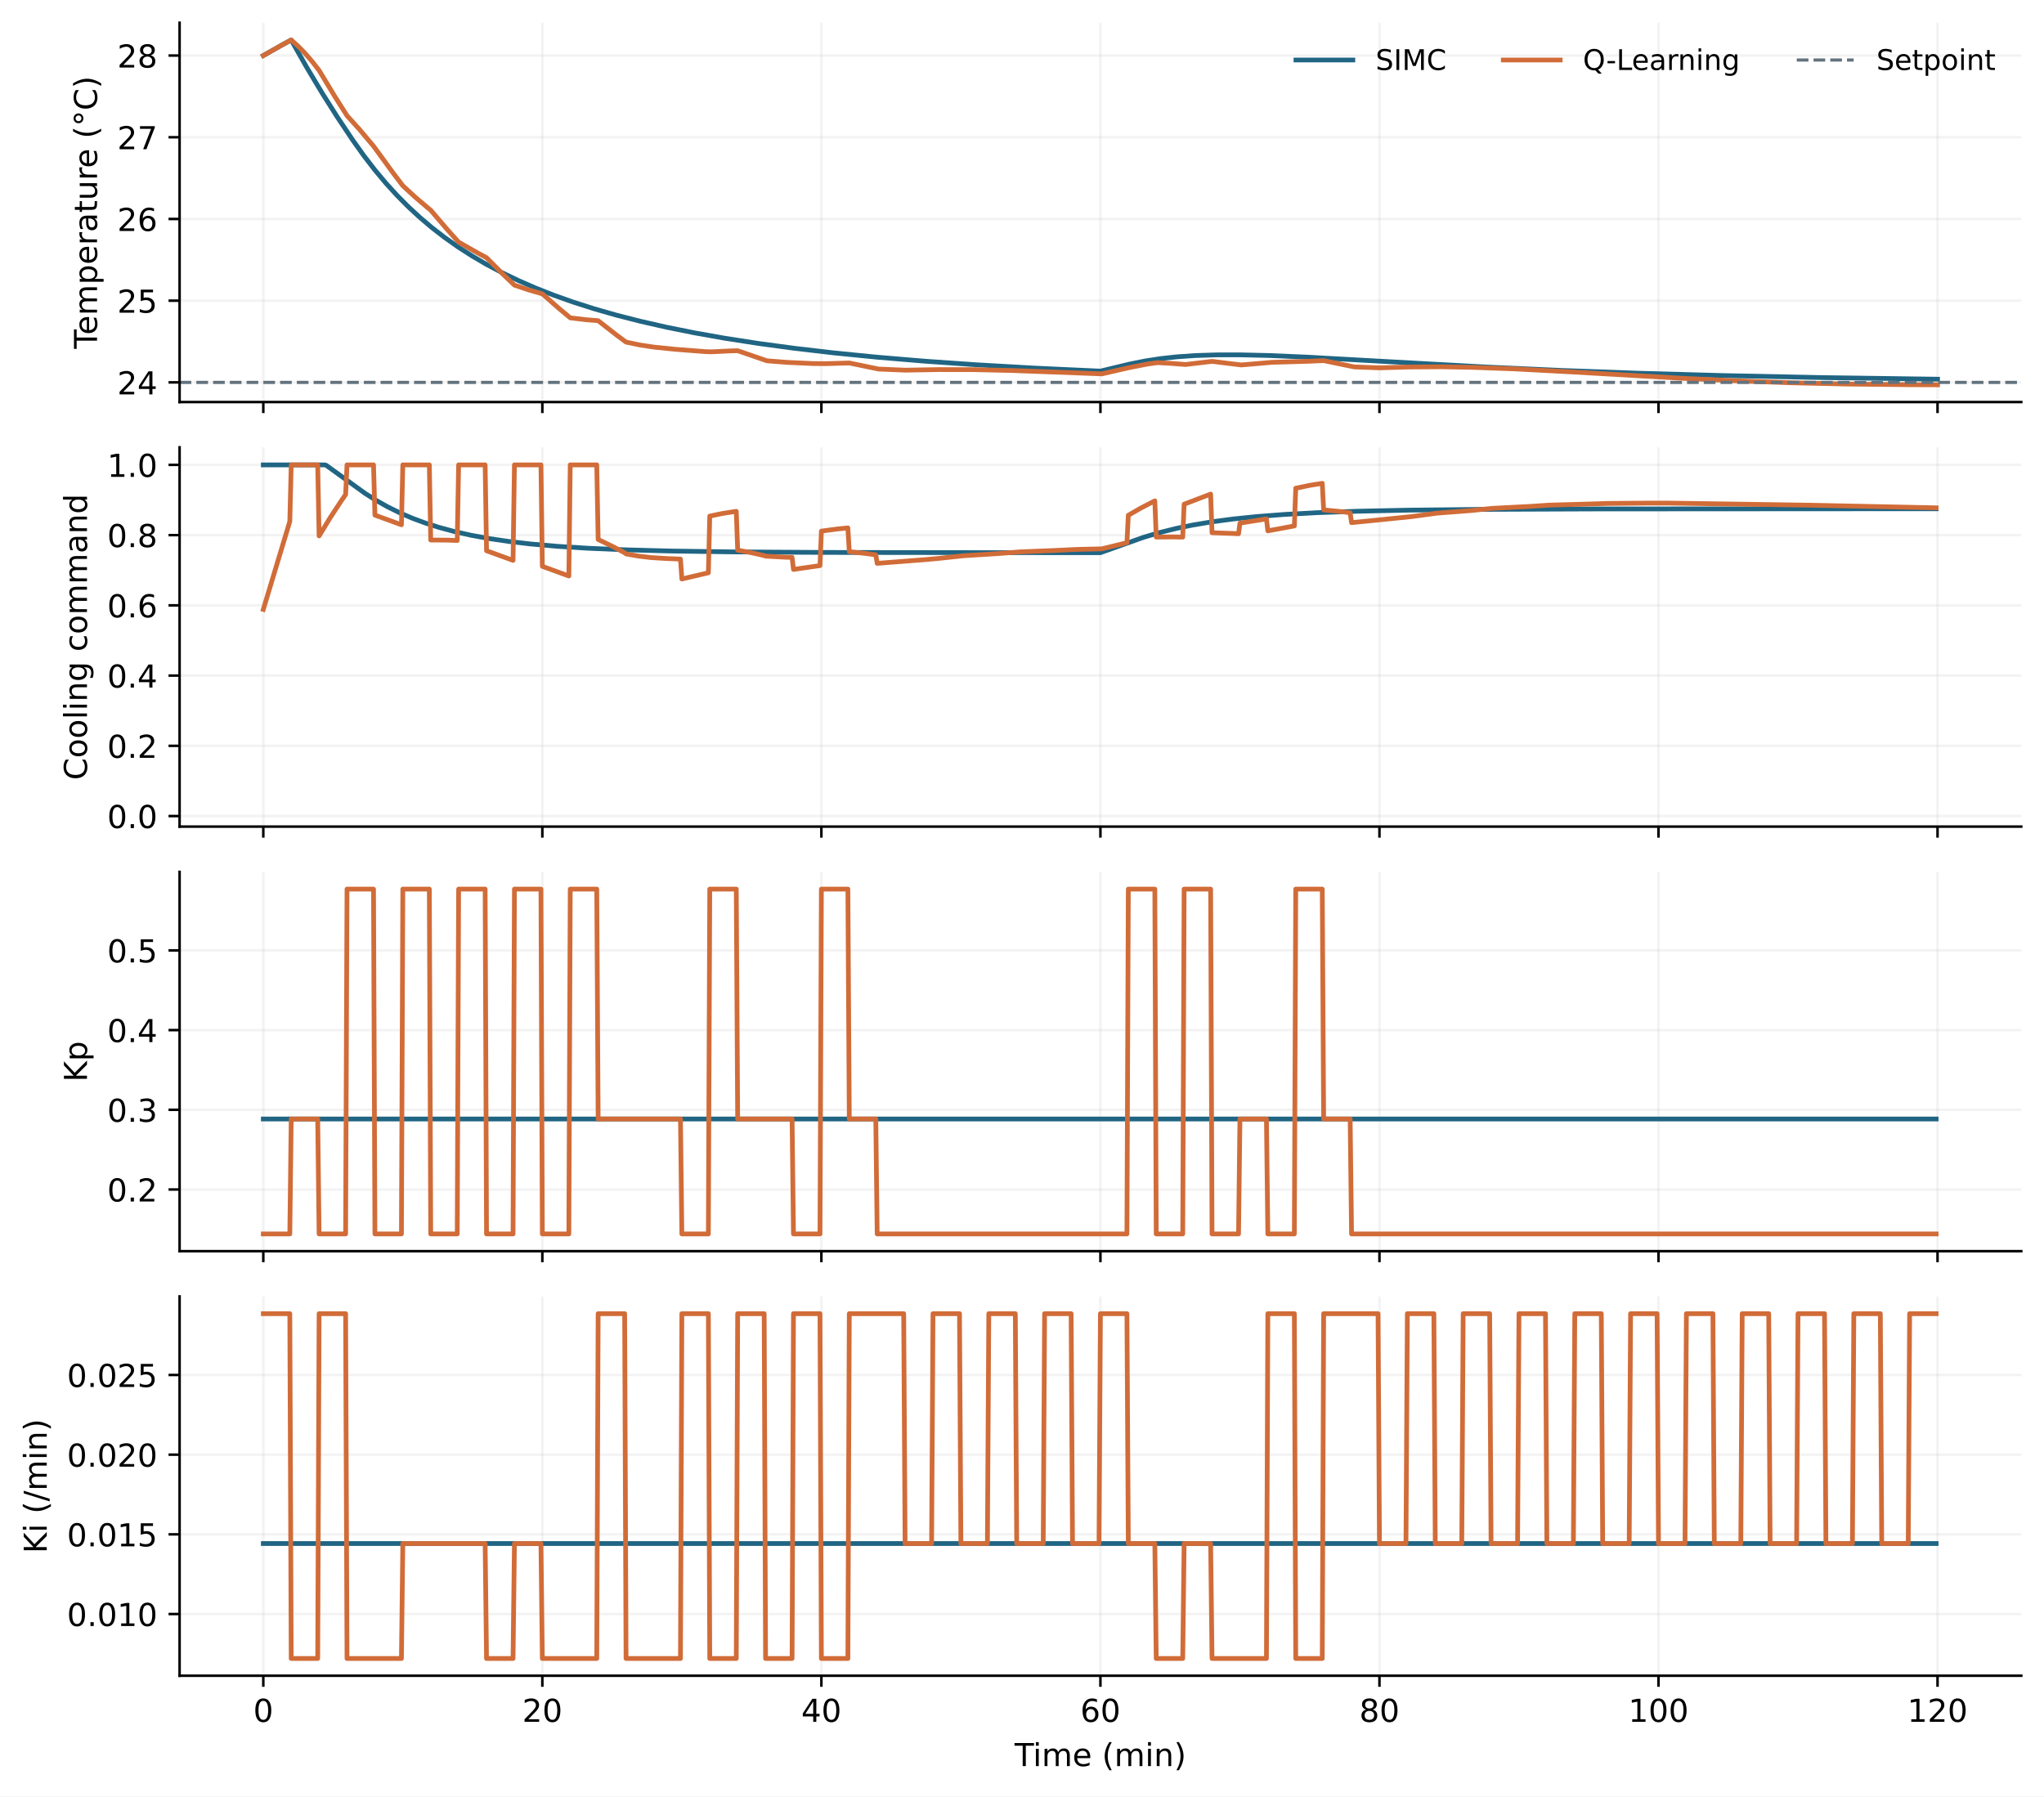
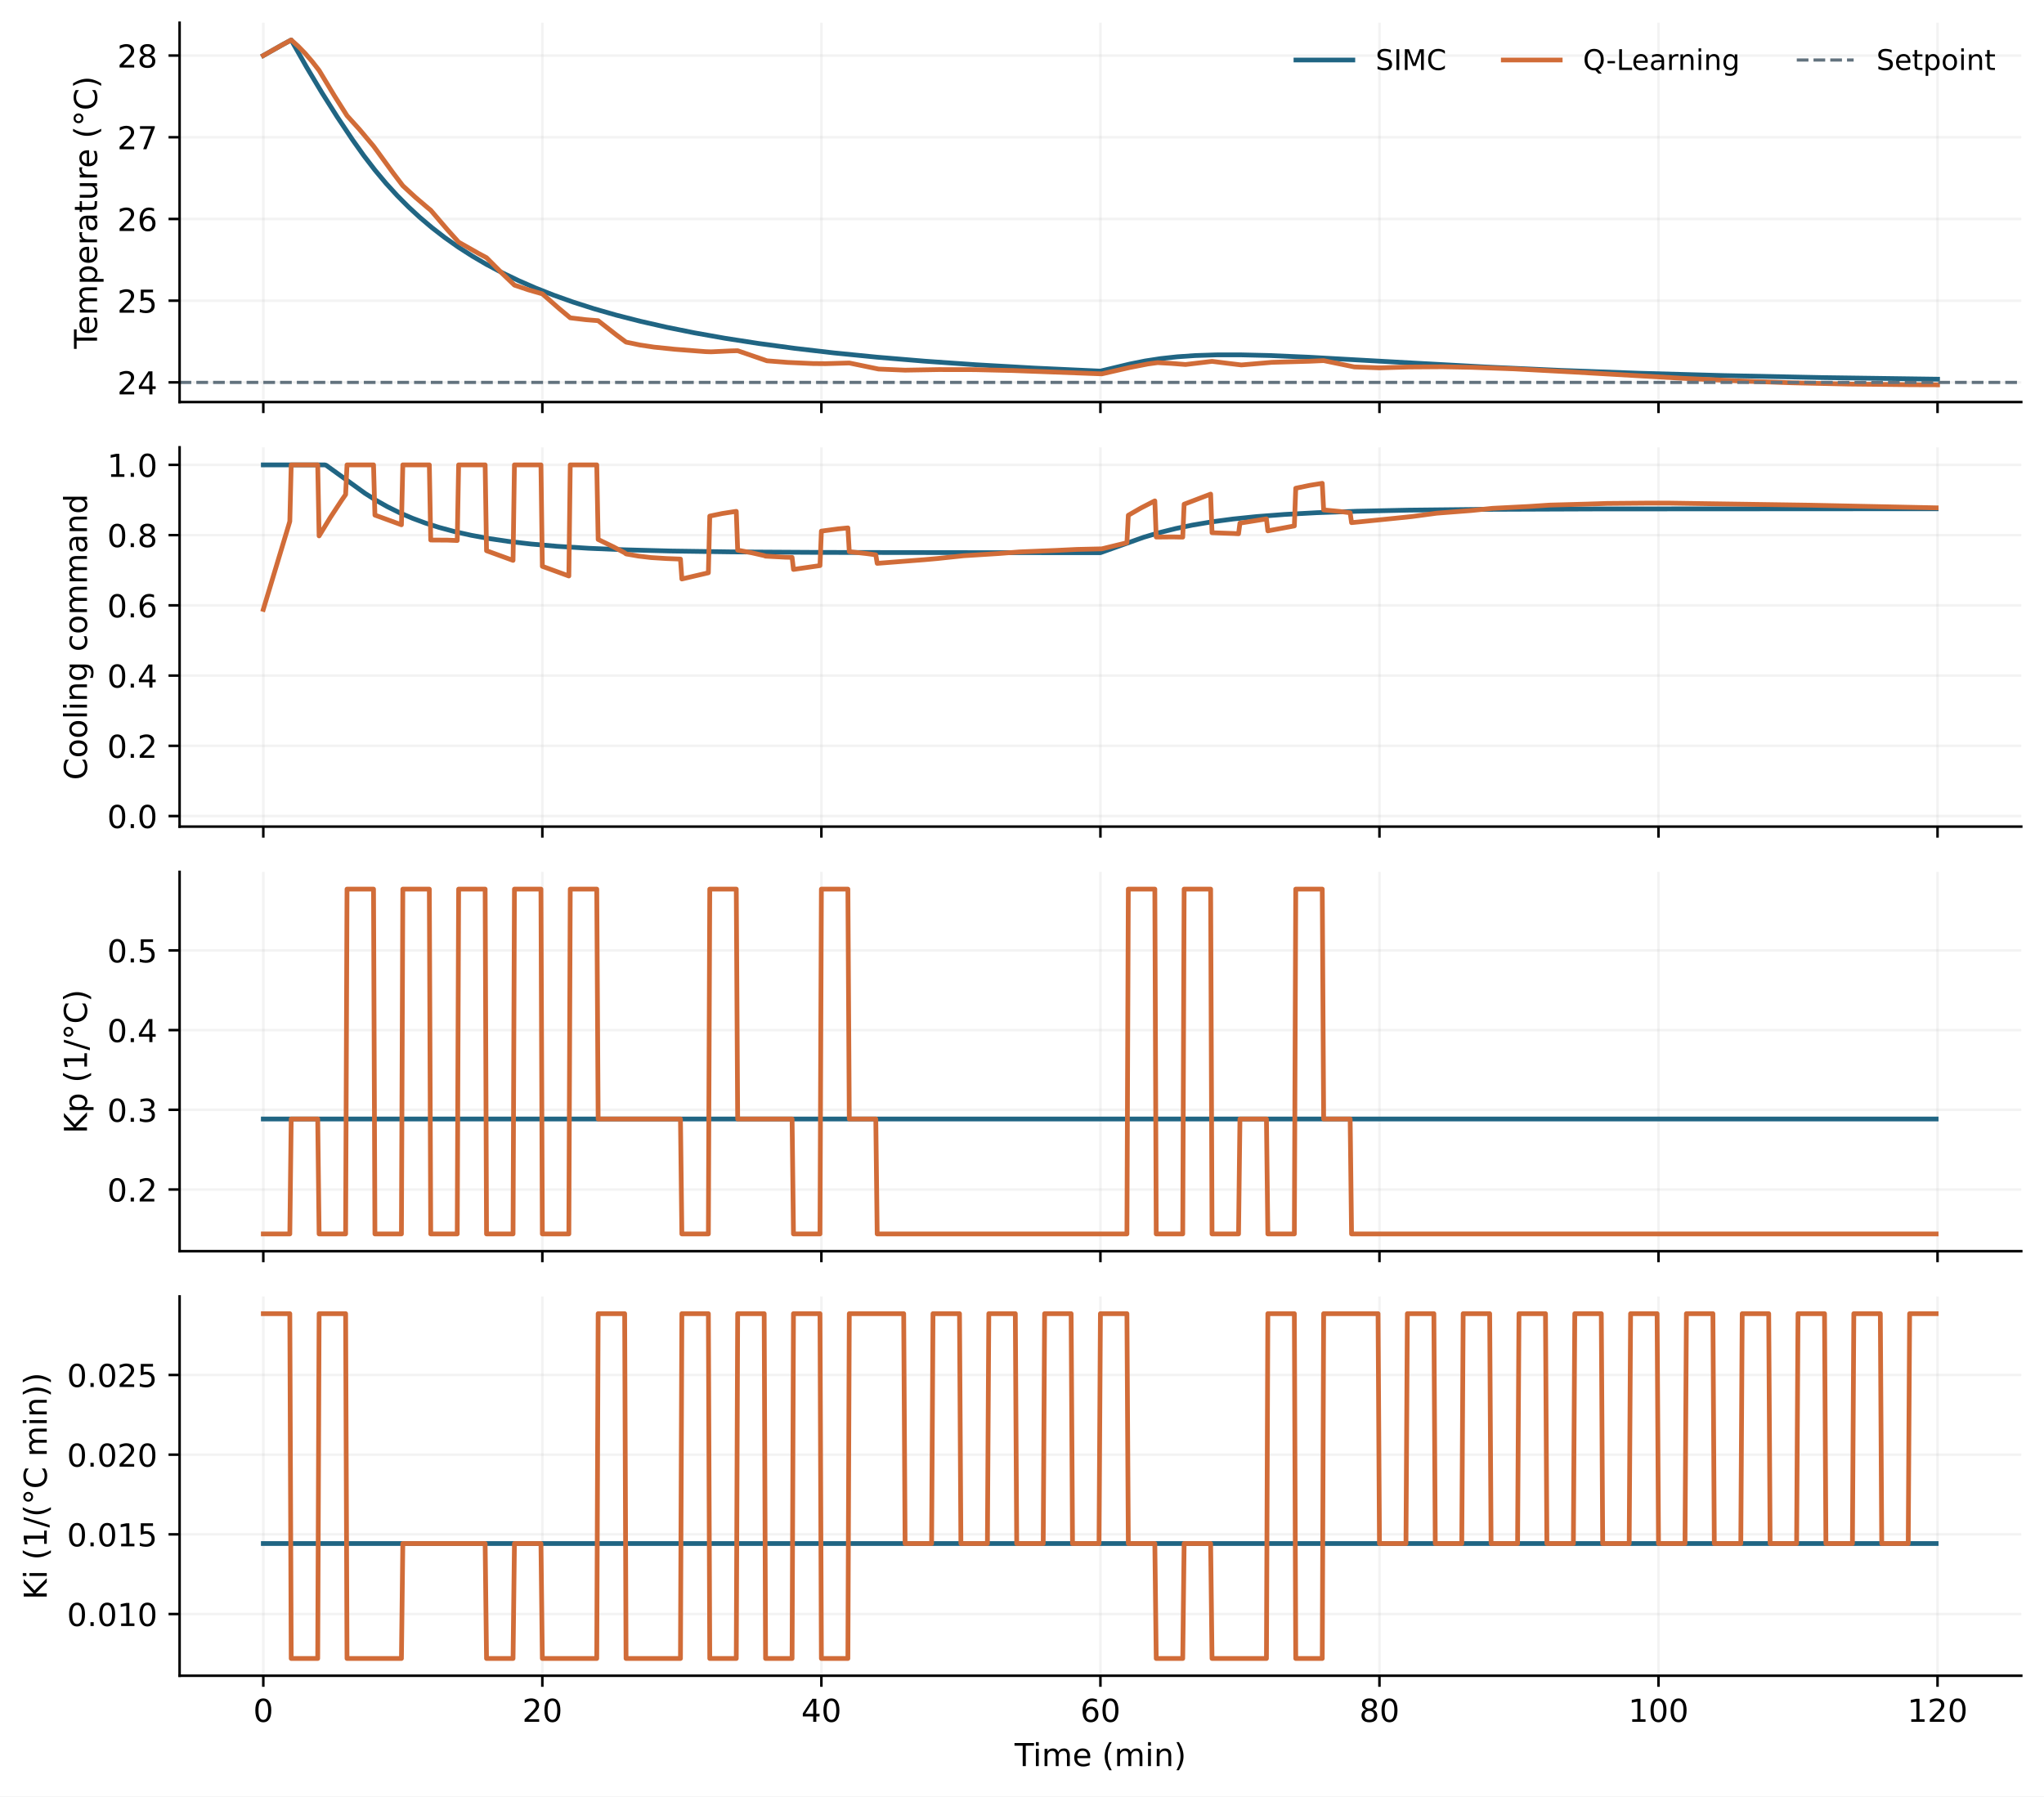
<svg xmlns="http://www.w3.org/2000/svg" xmlns:xlink="http://www.w3.org/1999/xlink" width="646.787pt" height="568.478pt" viewBox="0 0 646.787 568.478" version="1.1">
  <defs>
    <style type="text/css">*{stroke-linejoin: round; stroke-linecap: butt}</style>
  </defs>
  <g id="figure_1">
    <g id="patch_1">
      <path d="M 0 568.478  L 646.787 568.478  L 646.787 0  L 0 0  z " style="fill: #ffffff" />
    </g>
    <g id="axes_1">
      <g id="patch_2">
        <path d="M 56.829 127.227  L 639.587 127.227  L 639.587 7.2  L 56.829 7.2  z " style="fill: #ffffff" />
      </g>
      <g id="matplotlib.axis_1">
        <g id="xtick_1">
          <g id="line2d_1">
            <path d="M 83.318 127.227  L 83.318 7.2  " clip-path="url(#pbd0a4f02c6)" style="fill: none; stroke: #b0b0b0; stroke-opacity: 0.15; stroke-width: 0.8; stroke-linecap: square" />
          </g>
          <g id="line2d_2">
            <defs>
              <path id="m66b865cbd8" d="M 0 0  L 0 3.5  " style="stroke: #000000; stroke-width: 0.8" />
            </defs>
            <g>
              <use xlink:href="#m66b865cbd8" x="83.318" y="127.227" style="stroke: #000000; stroke-width: 0.8" />
            </g>
          </g>
        </g>
        <g id="xtick_2">
          <g id="line2d_3">
            <path d="M 171.615 127.227  L 171.615 7.2  " clip-path="url(#pbd0a4f02c6)" style="fill: none; stroke: #b0b0b0; stroke-opacity: 0.15; stroke-width: 0.8; stroke-linecap: square" />
          </g>
          <g id="line2d_4">
            <g>
              <use xlink:href="#m66b865cbd8" x="171.615" y="127.227" style="stroke: #000000; stroke-width: 0.8" />
            </g>
          </g>
        </g>
        <g id="xtick_3">
          <g id="line2d_5">
            <path d="M 259.911 127.227  L 259.911 7.2  " clip-path="url(#pbd0a4f02c6)" style="fill: none; stroke: #b0b0b0; stroke-opacity: 0.15; stroke-width: 0.8; stroke-linecap: square" />
          </g>
          <g id="line2d_6">
            <g>
              <use xlink:href="#m66b865cbd8" x="259.911" y="127.227" style="stroke: #000000; stroke-width: 0.8" />
            </g>
          </g>
        </g>
        <g id="xtick_4">
          <g id="line2d_7">
            <path d="M 348.208 127.227  L 348.208 7.2  " clip-path="url(#pbd0a4f02c6)" style="fill: none; stroke: #b0b0b0; stroke-opacity: 0.15; stroke-width: 0.8; stroke-linecap: square" />
          </g>
          <g id="line2d_8">
            <g>
              <use xlink:href="#m66b865cbd8" x="348.208" y="127.227" style="stroke: #000000; stroke-width: 0.8" />
            </g>
          </g>
        </g>
        <g id="xtick_5">
          <g id="line2d_9">
            <path d="M 436.504 127.227  L 436.504 7.2  " clip-path="url(#pbd0a4f02c6)" style="fill: none; stroke: #b0b0b0; stroke-opacity: 0.15; stroke-width: 0.8; stroke-linecap: square" />
          </g>
          <g id="line2d_10">
            <g>
              <use xlink:href="#m66b865cbd8" x="436.504" y="127.227" style="stroke: #000000; stroke-width: 0.8" />
            </g>
          </g>
        </g>
        <g id="xtick_6">
          <g id="line2d_11">
            <path d="M 524.801 127.227  L 524.801 7.2  " clip-path="url(#pbd0a4f02c6)" style="fill: none; stroke: #b0b0b0; stroke-opacity: 0.15; stroke-width: 0.8; stroke-linecap: square" />
          </g>
          <g id="line2d_12">
            <g>
              <use xlink:href="#m66b865cbd8" x="524.801" y="127.227" style="stroke: #000000; stroke-width: 0.8" />
            </g>
          </g>
        </g>
        <g id="xtick_7">
          <g id="line2d_13">
            <path d="M 613.098 127.227  L 613.098 7.2  " clip-path="url(#pbd0a4f02c6)" style="fill: none; stroke: #b0b0b0; stroke-opacity: 0.15; stroke-width: 0.8; stroke-linecap: square" />
          </g>
          <g id="line2d_14">
            <g>
              <use xlink:href="#m66b865cbd8" x="613.098" y="127.227" style="stroke: #000000; stroke-width: 0.8" />
            </g>
          </g>
        </g>
      </g>
      <g id="matplotlib.axis_2">
        <g id="ytick_1">
          <g id="line2d_15">
            <path d="M 56.829 121.004  L 639.587 121.004  " clip-path="url(#pbd0a4f02c6)" style="fill: none; stroke: #b0b0b0; stroke-opacity: 0.15; stroke-width: 0.8; stroke-linecap: square" />
          </g>
          <g id="line2d_16">
            <defs>
              <path id="m9f419aeb48" d="M 0 0  L -3.5 0  " style="stroke: #000000; stroke-width: 0.8" />
            </defs>
            <g>
              <use xlink:href="#m9f419aeb48" x="56.829" y="121.004" style="stroke: #000000; stroke-width: 0.8" />
            </g>
          </g>
          <g id="text_1">
            <text style="font-size: 10px; font-family: 'DejaVu Sans'; text-anchor: end" x="49.829" y="124.802" transform="rotate(-0 49.82891 124.8024)">24</text>
          </g>
        </g>
        <g id="ytick_2">
          <g id="line2d_17">
            <path d="M 56.829 95.147  L 639.587 95.147  " clip-path="url(#pbd0a4f02c6)" style="fill: none; stroke: #b0b0b0; stroke-opacity: 0.15; stroke-width: 0.8; stroke-linecap: square" />
          </g>
          <g id="line2d_18">
            <g>
              <use xlink:href="#m9f419aeb48" x="56.829" y="95.147" style="stroke: #000000; stroke-width: 0.8" />
            </g>
          </g>
          <g id="text_2">
            <text style="font-size: 10px; font-family: 'DejaVu Sans'; text-anchor: end" x="49.829" y="98.946" transform="rotate(-0 49.82891 98.94577)">25</text>
          </g>
        </g>
        <g id="ytick_3">
          <g id="line2d_19">
            <path d="M 56.829 69.29  L 639.587 69.29  " clip-path="url(#pbd0a4f02c6)" style="fill: none; stroke: #b0b0b0; stroke-opacity: 0.15; stroke-width: 0.8; stroke-linecap: square" />
          </g>
          <g id="line2d_20">
            <g>
              <use xlink:href="#m9f419aeb48" x="56.829" y="69.29" style="stroke: #000000; stroke-width: 0.8" />
            </g>
          </g>
          <g id="text_3">
            <text style="font-size: 10px; font-family: 'DejaVu Sans'; text-anchor: end" x="49.829" y="73.089" transform="rotate(-0 49.82891 73.08911)">26</text>
          </g>
        </g>
        <g id="ytick_4">
          <g id="line2d_21">
            <path d="M 56.829 43.434  L 639.587 43.434  " clip-path="url(#pbd0a4f02c6)" style="fill: none; stroke: #b0b0b0; stroke-opacity: 0.15; stroke-width: 0.8; stroke-linecap: square" />
          </g>
          <g id="line2d_22">
            <g>
              <use xlink:href="#m9f419aeb48" x="56.829" y="43.434" style="stroke: #000000; stroke-width: 0.8" />
            </g>
          </g>
          <g id="text_4">
            <text style="font-size: 10px; font-family: 'DejaVu Sans'; text-anchor: end" x="49.829" y="47.232" transform="rotate(-0 49.82891 47.23245)">27</text>
          </g>
        </g>
        <g id="ytick_5">
          <g id="line2d_23">
            <path d="M 56.829 17.577  L 639.587 17.577  " clip-path="url(#pbd0a4f02c6)" style="fill: none; stroke: #b0b0b0; stroke-opacity: 0.15; stroke-width: 0.8; stroke-linecap: square" />
          </g>
          <g id="line2d_24">
            <g>
              <use xlink:href="#m9f419aeb48" x="56.829" y="17.577" style="stroke: #000000; stroke-width: 0.8" />
            </g>
          </g>
          <g id="text_5">
            <text style="font-size: 10px; font-family: 'DejaVu Sans'; text-anchor: end" x="49.829" y="21.376" transform="rotate(-0 49.82891 21.37579)">28</text>
          </g>
        </g>
        <g id="text_6">
          <text style="font-size: 10px; font-family: 'DejaVu Sans'; text-anchor: middle" x="30.702" y="67.214" transform="rotate(-90 30.70156 67.21362)">Temperature (°C)</text>
        </g>
      </g>
      <g id="line2d_25">
        <path d="M 83.318 17.577  L 89.499 14.081  L 92.148 12.656  L 97.004 21.221  L 101.86 29.329  L 106.716 37.002  L 111.573 44.265  L 115.105 49.231  L 118.637 53.817  L 122.168 58.034  L 125.7 61.904  L 129.232 65.456  L 132.764 68.721  L 136.737 72.086  L 140.711 75.158  L 145.126 78.269  L 149.54 81.096  L 153.955 83.675  L 158.811 86.258  L 164.109 88.81  L 169.407 91.119  L 175.146 93.383  L 181.327 95.58  L 187.949 97.696  L 195.013 99.718  L 202.518 101.638  L 210.906 103.546  L 219.736 105.324  L 229.449 107.047  L 240.044 108.691  L 251.523 110.238  L 263.884 111.675  L 277.57 113.034  L 292.581 114.291  L 308.916 115.43  L 327.017 116.465  L 347.325 117.398  L 348.208 117.433  L 357.479 115.211  L 362.335 114.234  L 367.192 113.485  L 372.489 112.907  L 378.229 112.514  L 384.851 112.299  L 392.356 112.285  L 401.627 112.501  L 413.989 113.033  L 434.738 114.19  L 470.057 116.137  L 493.897 117.215  L 518.62 118.107  L 545.551 118.853  L 576.454 119.481  L 613.098 119.995  L 613.098 119.995  " clip-path="url(#pbd0a4f02c6)" style="fill: none; stroke: #206583; stroke-width: 1.5; stroke-linecap: square" />
      </g>
      <g id="line2d_26">
        <path d="M 83.318 17.577  L 89.499 14.081  L 92.148 12.656  L 94.355 14.64  L 96.562 16.909  L 98.77 19.459  L 100.977 22.286  L 105.834 30.336  L 109.807 36.601  L 113.78 40.992  L 118.195 46.242  L 119.52 48.039  L 124.376 54.711  L 127.466 58.77  L 131.44 62.428  L 135.413 65.807  L 136.296 66.522  L 141.594 72.706  L 145.126 76.627  L 151.306 80.131  L 153.955 81.553  L 159.253 86.862  L 162.785 90.229  L 167.2 91.719  L 171.615 92.991  L 176.912 97.634  L 180.444 100.578  L 185.3 101.16  L 189.274 101.481  L 195.013 105.964  L 198.103 108.26  L 202.518 109.175  L 206.933 109.844  L 213.555 110.524  L 223.268 111.275  L 225.034 111.334  L 231.215 111.039  L 233.422 110.984  L 242.693 114.177  L 249.316 114.687  L 257.262 115.044  L 261.236 115.082  L 268.741 114.868  L 278.012 116.784  L 286.4 117.136  L 296.996 116.954  L 308.474 116.975  L 320.394 117.252  L 333.197 117.727  L 348.649 118.308  L 357.479 116.293  L 363.218 115.178  L 366.309 114.756  L 370.723 115.004  L 375.138 115.345  L 383.526 114.352  L 389.266 115.061  L 392.798 115.488  L 402.51 114.654  L 414.43 114.315  L 418.845 114.116  L 428.558 116.115  L 436.504 116.404  L 445.775 116.139  L 456.371 116.069  L 465.642 116.239  L 478.887 116.712  L 497.87 117.723  L 532.306 119.71  L 549.965 120.537  L 567.183 121.137  L 584.843 121.534  L 604.709 121.744  L 613.098 121.771  L 613.098 121.771  " clip-path="url(#pbd0a4f02c6)" style="fill: none; stroke: #d16c38; stroke-width: 1.5; stroke-linecap: square" />
      </g>
      <g id="line2d_27">
        <path d="M 56.829 121.004  L 639.587 121.004  " clip-path="url(#pbd0a4f02c6)" style="fill: none; stroke-dasharray: 3.7,1.6; stroke-dashoffset: 0; stroke: #62727e" />
      </g>
      <g id="patch_3">
        <path d="M 56.829 127.227  L 56.829 7.2  " style="fill: none; stroke: #000000; stroke-width: 0.8; stroke-linejoin: miter; stroke-linecap: square" />
      </g>
      <g id="patch_4">
        <path d="M 56.829 127.227  L 639.587 127.227  " style="fill: none; stroke: #000000; stroke-width: 0.8; stroke-linejoin: miter; stroke-linecap: square" />
      </g>
      <g id="legend_1">
        <g id="line2d_28">
          <path d="M 410.08 18.989  L 419.08 18.989  L 428.08 18.989  " style="fill: none; stroke: #206583; stroke-width: 1.5; stroke-linecap: square" />
        </g>
        <g id="text_7">
          <text style="font-size: 9px; font-family: 'DejaVu Sans'; text-anchor: start" x="435.28" y="22.139" transform="rotate(-0 435.2795 22.13859)">SIMC</text>
        </g>
        <g id="line2d_29">
          <path d="M 475.698 18.989  L 484.698 18.989  L 493.698 18.989  " style="fill: none; stroke: #d16c38; stroke-width: 1.5; stroke-linecap: square" />
        </g>
        <g id="text_8">
          <text style="font-size: 9px; font-family: 'DejaVu Sans'; text-anchor: start" x="500.898" y="22.139" transform="rotate(-0 500.898 22.13859)">Q-Learning</text>
        </g>
        <g id="line2d_30">
          <path d="M 568.554 18.989  L 577.554 18.989  L 586.554 18.989  " style="fill: none; stroke-dasharray: 3.7,1.6; stroke-dashoffset: 0; stroke: #62727e" />
        </g>
        <g id="text_9">
          <text style="font-size: 9px; font-family: 'DejaVu Sans'; text-anchor: start" x="593.754" y="22.139" transform="rotate(-0 593.7541 22.13859)">Setpoint</text>
        </g>
      </g>
    </g>
    <g id="axes_2">
      <g id="patch_5">
        <path d="M 56.829 261.577  L 639.587 261.577  L 639.587 141.55  L 56.829 141.55  z " style="fill: #ffffff" />
      </g>
      <g id="matplotlib.axis_3">
        <g id="xtick_8">
          <g id="line2d_31">
            <path d="M 83.318 261.577  L 83.318 141.55  " clip-path="url(#p59e85a9062)" style="fill: none; stroke: #b0b0b0; stroke-opacity: 0.15; stroke-width: 0.8; stroke-linecap: square" />
          </g>
          <g id="line2d_32">
            <g>
              <use xlink:href="#m66b865cbd8" x="83.318" y="261.577" style="stroke: #000000; stroke-width: 0.8" />
            </g>
          </g>
        </g>
        <g id="xtick_9">
          <g id="line2d_33">
            <path d="M 171.615 261.577  L 171.615 141.55  " clip-path="url(#p59e85a9062)" style="fill: none; stroke: #b0b0b0; stroke-opacity: 0.15; stroke-width: 0.8; stroke-linecap: square" />
          </g>
          <g id="line2d_34">
            <g>
              <use xlink:href="#m66b865cbd8" x="171.615" y="261.577" style="stroke: #000000; stroke-width: 0.8" />
            </g>
          </g>
        </g>
        <g id="xtick_10">
          <g id="line2d_35">
            <path d="M 259.911 261.577  L 259.911 141.55  " clip-path="url(#p59e85a9062)" style="fill: none; stroke: #b0b0b0; stroke-opacity: 0.15; stroke-width: 0.8; stroke-linecap: square" />
          </g>
          <g id="line2d_36">
            <g>
              <use xlink:href="#m66b865cbd8" x="259.911" y="261.577" style="stroke: #000000; stroke-width: 0.8" />
            </g>
          </g>
        </g>
        <g id="xtick_11">
          <g id="line2d_37">
            <path d="M 348.208 261.577  L 348.208 141.55  " clip-path="url(#p59e85a9062)" style="fill: none; stroke: #b0b0b0; stroke-opacity: 0.15; stroke-width: 0.8; stroke-linecap: square" />
          </g>
          <g id="line2d_38">
            <g>
              <use xlink:href="#m66b865cbd8" x="348.208" y="261.577" style="stroke: #000000; stroke-width: 0.8" />
            </g>
          </g>
        </g>
        <g id="xtick_12">
          <g id="line2d_39">
            <path d="M 436.504 261.577  L 436.504 141.55  " clip-path="url(#p59e85a9062)" style="fill: none; stroke: #b0b0b0; stroke-opacity: 0.15; stroke-width: 0.8; stroke-linecap: square" />
          </g>
          <g id="line2d_40">
            <g>
              <use xlink:href="#m66b865cbd8" x="436.504" y="261.577" style="stroke: #000000; stroke-width: 0.8" />
            </g>
          </g>
        </g>
        <g id="xtick_13">
          <g id="line2d_41">
            <path d="M 524.801 261.577  L 524.801 141.55  " clip-path="url(#p59e85a9062)" style="fill: none; stroke: #b0b0b0; stroke-opacity: 0.15; stroke-width: 0.8; stroke-linecap: square" />
          </g>
          <g id="line2d_42">
            <g>
              <use xlink:href="#m66b865cbd8" x="524.801" y="261.577" style="stroke: #000000; stroke-width: 0.8" />
            </g>
          </g>
        </g>
        <g id="xtick_14">
          <g id="line2d_43">
            <path d="M 613.098 261.577  L 613.098 141.55  " clip-path="url(#p59e85a9062)" style="fill: none; stroke: #b0b0b0; stroke-opacity: 0.15; stroke-width: 0.8; stroke-linecap: square" />
          </g>
          <g id="line2d_44">
            <g>
              <use xlink:href="#m66b865cbd8" x="613.098" y="261.577" style="stroke: #000000; stroke-width: 0.8" />
            </g>
          </g>
        </g>
      </g>
      <g id="matplotlib.axis_4">
        <g id="ytick_6">
          <g id="line2d_45">
            <path d="M 56.829 258.243  L 639.587 258.243  " clip-path="url(#p59e85a9062)" style="fill: none; stroke: #b0b0b0; stroke-opacity: 0.15; stroke-width: 0.8; stroke-linecap: square" />
          </g>
          <g id="line2d_46">
            <g>
              <use xlink:href="#m9f419aeb48" x="56.829" y="258.243" style="stroke: #000000; stroke-width: 0.8" />
            </g>
          </g>
          <g id="text_10">
            <text style="font-size: 10px; font-family: 'DejaVu Sans'; text-anchor: end" x="49.829" y="262.042" transform="rotate(-0 49.82891 262.0421)">0.0</text>
          </g>
        </g>
        <g id="ytick_7">
          <g id="line2d_47">
            <path d="M 56.829 236.016  L 639.587 236.016  " clip-path="url(#p59e85a9062)" style="fill: none; stroke: #b0b0b0; stroke-opacity: 0.15; stroke-width: 0.8; stroke-linecap: square" />
          </g>
          <g id="line2d_48">
            <g>
              <use xlink:href="#m9f419aeb48" x="56.829" y="236.016" style="stroke: #000000; stroke-width: 0.8" />
            </g>
          </g>
          <g id="text_11">
            <text style="font-size: 10px; font-family: 'DejaVu Sans'; text-anchor: end" x="49.829" y="239.815" transform="rotate(-0 49.82891 239.8148)">0.2</text>
          </g>
        </g>
        <g id="ytick_8">
          <g id="line2d_49">
            <path d="M 56.829 213.789  L 639.587 213.789  " clip-path="url(#p59e85a9062)" style="fill: none; stroke: #b0b0b0; stroke-opacity: 0.15; stroke-width: 0.8; stroke-linecap: square" />
          </g>
          <g id="line2d_50">
            <g>
              <use xlink:href="#m9f419aeb48" x="56.829" y="213.789" style="stroke: #000000; stroke-width: 0.8" />
            </g>
          </g>
          <g id="text_12">
            <text style="font-size: 10px; font-family: 'DejaVu Sans'; text-anchor: end" x="49.829" y="217.588" transform="rotate(-0 49.82891 217.5876)">0.4</text>
          </g>
        </g>
        <g id="ytick_9">
          <g id="line2d_51">
            <path d="M 56.829 191.561  L 639.587 191.561  " clip-path="url(#p59e85a9062)" style="fill: none; stroke: #b0b0b0; stroke-opacity: 0.15; stroke-width: 0.8; stroke-linecap: square" />
          </g>
          <g id="line2d_52">
            <g>
              <use xlink:href="#m9f419aeb48" x="56.829" y="191.561" style="stroke: #000000; stroke-width: 0.8" />
            </g>
          </g>
          <g id="text_13">
            <text style="font-size: 10px; font-family: 'DejaVu Sans'; text-anchor: end" x="49.829" y="195.36" transform="rotate(-0 49.82891 195.3603)">0.6</text>
          </g>
        </g>
        <g id="ytick_10">
          <g id="line2d_53">
            <path d="M 56.829 169.334  L 639.587 169.334  " clip-path="url(#p59e85a9062)" style="fill: none; stroke: #b0b0b0; stroke-opacity: 0.15; stroke-width: 0.8; stroke-linecap: square" />
          </g>
          <g id="line2d_54">
            <g>
              <use xlink:href="#m9f419aeb48" x="56.829" y="169.334" style="stroke: #000000; stroke-width: 0.8" />
            </g>
          </g>
          <g id="text_14">
            <text style="font-size: 10px; font-family: 'DejaVu Sans'; text-anchor: end" x="49.829" y="173.133" transform="rotate(-0 49.82891 173.1331)">0.8</text>
          </g>
        </g>
        <g id="ytick_11">
          <g id="line2d_55">
            <path d="M 56.829 147.107  L 639.587 147.107  " clip-path="url(#p59e85a9062)" style="fill: none; stroke: #b0b0b0; stroke-opacity: 0.15; stroke-width: 0.8; stroke-linecap: square" />
          </g>
          <g id="line2d_56">
            <g>
              <use xlink:href="#m9f419aeb48" x="56.829" y="147.107" style="stroke: #000000; stroke-width: 0.8" />
            </g>
          </g>
          <g id="text_15">
            <text style="font-size: 10px; font-family: 'DejaVu Sans'; text-anchor: end" x="49.829" y="150.906" transform="rotate(-0 49.82891 150.9058)">1.0</text>
          </g>
        </g>
        <g id="text_16">
          <text style="font-size: 10px; font-family: 'DejaVu Sans'; text-anchor: middle" x="27.523" y="201.564" transform="rotate(-90 27.52344 201.5638)">Cooling command</text>
        </g>
      </g>
      <g id="line2d_57">
        <path d="M 83.318 147.107  L 102.743 147.107  L 103.185 147.226  L 115.546 156.144  L 119.078 158.369  L 122.61 160.356  L 126.583 162.317  L 130.557 164.019  L 134.53 165.493  L 138.945 166.899  L 143.801 168.205  L 149.099 169.389  L 154.838 170.437  L 161.019 171.345  L 168.083 172.159  L 176.471 172.889  L 186.183 173.496  L 197.662 173.983  L 212.231 174.368  L 231.656 174.644  L 261.236 174.817  L 319.511 174.89  L 348.208 174.894  L 361.894 170.016  L 366.75 168.577  L 372.048 167.255  L 377.346 166.16  L 383.526 165.122  L 390.149 164.241  L 397.654 163.468  L 406.483 162.792  L 416.638 162.241  L 429.441 161.782  L 445.775 161.435  L 468.291 161.195  L 504.934 161.055  L 592.789 161.003  L 612.656 161.002  L 612.656 161.002  " clip-path="url(#p59e85a9062)" style="fill: none; stroke: #206583; stroke-width: 1.5; stroke-linecap: square" />
      </g>
      <g id="line2d_58">
        <path d="M 83.318 192.844  L 91.265 166.471  L 91.706 164.984  L 92.148 147.107  L 100.536 147.107  L 100.977 169.585  L 104.509 163.781  L 108.041 158.405  L 109.365 156.497  L 109.807 147.107  L 118.195 147.107  L 118.637 163.003  L 127.025 166.067  L 127.466 147.107  L 135.854 147.107  L 136.296 170.888  L 141.594 170.921  L 144.684 171.043  L 145.126 147.107  L 153.514 147.107  L 153.955 174.273  L 162.343 177.331  L 162.785 147.107  L 171.173 147.107  L 171.615 179.213  L 180.003 182.27  L 180.444 147.107  L 188.832 147.107  L 189.274 170.709  L 194.13 173.059  L 197.662 174.927  L 198.103 175.288  L 202.077 175.981  L 206.05 176.447  L 210.906 176.749  L 215.321 176.921  L 215.763 183.218  L 224.151 181.259  L 224.592 163.319  L 228.566 162.492  L 232.539 161.874  L 232.981 161.818  L 233.422 174.094  L 237.837 174.917  L 241.81 175.819  L 242.252 175.992  L 248.433 176.322  L 250.64 176.385  L 251.081 180.192  L 259.47 178.982  L 259.911 168.067  L 265.209 167.362  L 268.299 167.057  L 268.741 174.57  L 274.48 175.212  L 277.129 175.576  L 277.57 178.271  L 292.581 177.105  L 296.554 176.752  L 304.942 175.861  L 315.979 175.167  L 322.602 174.649  L 334.08 174.183  L 340.703 173.862  L 348.649 173.679  L 355.713 171.96  L 356.596 171.729  L 357.037 163.057  L 361.011 160.766  L 364.984 158.716  L 365.426 158.504  L 365.867 169.956  L 371.165 169.911  L 374.255 169.977  L 374.697 159.554  L 383.085 156.357  L 383.526 168.581  L 390.149 168.81  L 391.915 168.908  L 392.356 165.543  L 400.744 164.198  L 401.186 167.985  L 409.574 166.428  L 410.015 154.503  L 414.43 153.588  L 418.404 152.945  L 418.845 161.36  L 424.143 161.869  L 427.233 162.268  L 427.675 165.388  L 440.919 164.06  L 446.658 163.473  L 454.605 162.398  L 465.642 161.543  L 472.264 160.858  L 483.743 160.276  L 490.365 159.837  L 502.285 159.512  L 508.466 159.314  L 522.152 159.198  L 527.891 159.203  L 572.481 159.862  L 612.656 160.699  L 612.656 160.699  " clip-path="url(#p59e85a9062)" style="fill: none; stroke: #d16c38; stroke-width: 1.5; stroke-linecap: square" />
      </g>
      <g id="patch_6">
        <path d="M 56.829 261.577  L 56.829 141.55  " style="fill: none; stroke: #000000; stroke-width: 0.8; stroke-linejoin: miter; stroke-linecap: square" />
      </g>
      <g id="patch_7">
        <path d="M 56.829 261.577  L 639.587 261.577  " style="fill: none; stroke: #000000; stroke-width: 0.8; stroke-linejoin: miter; stroke-linecap: square" />
      </g>
    </g>
    <g id="axes_3">
      <g id="patch_8">
        <path d="M 56.829 395.928  L 639.587 395.928  L 639.587 275.9  L 56.829 275.9  z " style="fill: #ffffff" />
      </g>
      <g id="matplotlib.axis_5">
        <g id="xtick_15">
          <g id="line2d_59">
            <path d="M 83.318 395.928  L 83.318 275.9  " clip-path="url(#peb640abd88)" style="fill: none; stroke: #b0b0b0; stroke-opacity: 0.15; stroke-width: 0.8; stroke-linecap: square" />
          </g>
          <g id="line2d_60">
            <g>
              <use xlink:href="#m66b865cbd8" x="83.318" y="395.928" style="stroke: #000000; stroke-width: 0.8" />
            </g>
          </g>
        </g>
        <g id="xtick_16">
          <g id="line2d_61">
            <path d="M 171.615 395.928  L 171.615 275.9  " clip-path="url(#peb640abd88)" style="fill: none; stroke: #b0b0b0; stroke-opacity: 0.15; stroke-width: 0.8; stroke-linecap: square" />
          </g>
          <g id="line2d_62">
            <g>
              <use xlink:href="#m66b865cbd8" x="171.615" y="395.928" style="stroke: #000000; stroke-width: 0.8" />
            </g>
          </g>
        </g>
        <g id="xtick_17">
          <g id="line2d_63">
            <path d="M 259.911 395.928  L 259.911 275.9  " clip-path="url(#peb640abd88)" style="fill: none; stroke: #b0b0b0; stroke-opacity: 0.15; stroke-width: 0.8; stroke-linecap: square" />
          </g>
          <g id="line2d_64">
            <g>
              <use xlink:href="#m66b865cbd8" x="259.911" y="395.928" style="stroke: #000000; stroke-width: 0.8" />
            </g>
          </g>
        </g>
        <g id="xtick_18">
          <g id="line2d_65">
            <path d="M 348.208 395.928  L 348.208 275.9  " clip-path="url(#peb640abd88)" style="fill: none; stroke: #b0b0b0; stroke-opacity: 0.15; stroke-width: 0.8; stroke-linecap: square" />
          </g>
          <g id="line2d_66">
            <g>
              <use xlink:href="#m66b865cbd8" x="348.208" y="395.928" style="stroke: #000000; stroke-width: 0.8" />
            </g>
          </g>
        </g>
        <g id="xtick_19">
          <g id="line2d_67">
            <path d="M 436.504 395.928  L 436.504 275.9  " clip-path="url(#peb640abd88)" style="fill: none; stroke: #b0b0b0; stroke-opacity: 0.15; stroke-width: 0.8; stroke-linecap: square" />
          </g>
          <g id="line2d_68">
            <g>
              <use xlink:href="#m66b865cbd8" x="436.504" y="395.928" style="stroke: #000000; stroke-width: 0.8" />
            </g>
          </g>
        </g>
        <g id="xtick_20">
          <g id="line2d_69">
            <path d="M 524.801 395.928  L 524.801 275.9  " clip-path="url(#peb640abd88)" style="fill: none; stroke: #b0b0b0; stroke-opacity: 0.15; stroke-width: 0.8; stroke-linecap: square" />
          </g>
          <g id="line2d_70">
            <g>
              <use xlink:href="#m66b865cbd8" x="524.801" y="395.928" style="stroke: #000000; stroke-width: 0.8" />
            </g>
          </g>
        </g>
        <g id="xtick_21">
          <g id="line2d_71">
            <path d="M 613.098 395.928  L 613.098 275.9  " clip-path="url(#peb640abd88)" style="fill: none; stroke: #b0b0b0; stroke-opacity: 0.15; stroke-width: 0.8; stroke-linecap: square" />
          </g>
          <g id="line2d_72">
            <g>
              <use xlink:href="#m66b865cbd8" x="613.098" y="395.928" style="stroke: #000000; stroke-width: 0.8" />
            </g>
          </g>
        </g>
      </g>
      <g id="matplotlib.axis_6">
        <g id="ytick_12">
          <g id="line2d_73">
            <path d="M 56.829 376.408  L 639.587 376.408  " clip-path="url(#peb640abd88)" style="fill: none; stroke: #b0b0b0; stroke-opacity: 0.15; stroke-width: 0.8; stroke-linecap: square" />
          </g>
          <g id="line2d_74">
            <g>
              <use xlink:href="#m9f419aeb48" x="56.829" y="376.408" style="stroke: #000000; stroke-width: 0.8" />
            </g>
          </g>
          <g id="text_17">
            <text style="font-size: 10px; font-family: 'DejaVu Sans'; text-anchor: end" x="49.829" y="380.207" transform="rotate(-0 49.82891 380.2068)">0.2</text>
          </g>
        </g>
        <g id="ytick_13">
          <g id="line2d_75">
            <path d="M 56.829 351.19  L 639.587 351.19  " clip-path="url(#peb640abd88)" style="fill: none; stroke: #b0b0b0; stroke-opacity: 0.15; stroke-width: 0.8; stroke-linecap: square" />
          </g>
          <g id="line2d_76">
            <g>
              <use xlink:href="#m9f419aeb48" x="56.829" y="351.19" style="stroke: #000000; stroke-width: 0.8" />
            </g>
          </g>
          <g id="text_18">
            <text style="font-size: 10px; font-family: 'DejaVu Sans'; text-anchor: end" x="49.829" y="354.989" transform="rotate(-0 49.82891 354.9889)">0.3</text>
          </g>
        </g>
        <g id="ytick_14">
          <g id="line2d_77">
            <path d="M 56.829 325.972  L 639.587 325.972  " clip-path="url(#peb640abd88)" style="fill: none; stroke: #b0b0b0; stroke-opacity: 0.15; stroke-width: 0.8; stroke-linecap: square" />
          </g>
          <g id="line2d_78">
            <g>
              <use xlink:href="#m9f419aeb48" x="56.829" y="325.972" style="stroke: #000000; stroke-width: 0.8" />
            </g>
          </g>
          <g id="text_19">
            <text style="font-size: 10px; font-family: 'DejaVu Sans'; text-anchor: end" x="49.829" y="329.771" transform="rotate(-0 49.82891 329.7711)">0.4</text>
          </g>
        </g>
        <g id="ytick_15">
          <g id="line2d_79">
            <path d="M 56.829 300.754  L 639.587 300.754  " clip-path="url(#peb640abd88)" style="fill: none; stroke: #b0b0b0; stroke-opacity: 0.15; stroke-width: 0.8; stroke-linecap: square" />
          </g>
          <g id="line2d_80">
            <g>
              <use xlink:href="#m9f419aeb48" x="56.829" y="300.754" style="stroke: #000000; stroke-width: 0.8" />
            </g>
          </g>
          <g id="text_20">
            <text style="font-size: 10px; font-family: 'DejaVu Sans'; text-anchor: end" x="49.829" y="304.553" transform="rotate(-0 49.82891 304.5532)">0.5</text>
          </g>
        </g>
        <g id="text_21">
-           <text style="font-size: 10px; font-family: 'DejaVu Sans'; text-anchor: middle" x="27.523" y="335.914" transform="rotate(-90 27.52344 335.9139)">Kp</text>
+           <text style="font-size: 10px; font-family: 'DejaVu Sans'; text-anchor: middle" x="27.523" y="335.914" transform="rotate(-90 27.52344 335.9139)">Kp (1/°C)</text>
        </g>
      </g>
      <g id="line2d_81">
        <path d="M 83.318 354.1  L 612.656 354.1  L 612.656 354.1  " clip-path="url(#peb640abd88)" style="fill: none; stroke: #206583; stroke-width: 1.5; stroke-linecap: square" />
      </g>
      <g id="line2d_82">
        <path d="M 83.318 390.472  L 91.706 390.472  L 92.148 354.1  L 100.536 354.1  L 100.977 390.472  L 109.365 390.472  L 109.807 281.356  L 118.195 281.356  L 118.637 390.472  L 127.025 390.472  L 127.466 281.356  L 135.854 281.356  L 136.296 390.472  L 144.684 390.472  L 145.126 281.356  L 153.514 281.356  L 153.955 390.472  L 162.343 390.472  L 162.785 281.356  L 171.173 281.356  L 171.615 390.472  L 180.003 390.472  L 180.444 281.356  L 188.832 281.356  L 189.274 354.1  L 215.321 354.1  L 215.763 390.472  L 224.151 390.472  L 224.592 281.356  L 232.981 281.356  L 233.422 354.1  L 250.64 354.1  L 251.081 390.472  L 259.47 390.472  L 259.911 281.356  L 268.299 281.356  L 268.741 354.1  L 277.129 354.1  L 277.57 390.472  L 356.596 390.472  L 357.037 281.356  L 365.426 281.356  L 365.867 390.472  L 374.255 390.472  L 374.697 281.356  L 383.085 281.356  L 383.526 390.472  L 391.915 390.472  L 392.356 354.1  L 400.744 354.1  L 401.186 390.472  L 409.574 390.472  L 410.015 281.356  L 418.404 281.356  L 418.845 354.1  L 427.233 354.1  L 427.675 390.472  L 612.656 390.472  L 612.656 390.472  " clip-path="url(#peb640abd88)" style="fill: none; stroke: #d16c38; stroke-width: 1.5; stroke-linecap: square" />
      </g>
      <g id="patch_9">
        <path d="M 56.829 395.928  L 56.829 275.9  " style="fill: none; stroke: #000000; stroke-width: 0.8; stroke-linejoin: miter; stroke-linecap: square" />
      </g>
      <g id="patch_10">
        <path d="M 56.829 395.928  L 639.587 395.928  " style="fill: none; stroke: #000000; stroke-width: 0.8; stroke-linejoin: miter; stroke-linecap: square" />
      </g>
    </g>
    <g id="axes_4">
      <g id="patch_11">
        <path d="M 56.829 530.278  L 639.587 530.278  L 639.587 410.25  L 56.829 410.25  z " style="fill: #ffffff" />
      </g>
      <g id="matplotlib.axis_7">
        <g id="xtick_22">
          <g id="line2d_83">
            <path d="M 83.318 530.278  L 83.318 410.25  " clip-path="url(#p02170cf69f)" style="fill: none; stroke: #b0b0b0; stroke-opacity: 0.15; stroke-width: 0.8; stroke-linecap: square" />
          </g>
          <g id="line2d_84">
            <g>
              <use xlink:href="#m66b865cbd8" x="83.318" y="530.278" style="stroke: #000000; stroke-width: 0.8" />
            </g>
          </g>
          <g id="text_22">
            <text style="font-size: 10px; font-family: 'DejaVu Sans'; text-anchor: middle" x="83.318" y="544.875" transform="rotate(-0 83.31789 544.8753)">0</text>
          </g>
        </g>
        <g id="xtick_23">
          <g id="line2d_85">
            <path d="M 171.615 530.278  L 171.615 410.25  " clip-path="url(#p02170cf69f)" style="fill: none; stroke: #b0b0b0; stroke-opacity: 0.15; stroke-width: 0.8; stroke-linecap: square" />
          </g>
          <g id="line2d_86">
            <g>
              <use xlink:href="#m66b865cbd8" x="171.615" y="530.278" style="stroke: #000000; stroke-width: 0.8" />
            </g>
          </g>
          <g id="text_23">
            <text style="font-size: 10px; font-family: 'DejaVu Sans'; text-anchor: middle" x="171.615" y="544.875" transform="rotate(-0 171.6145 544.8753)">20</text>
          </g>
        </g>
        <g id="xtick_24">
          <g id="line2d_87">
            <path d="M 259.911 530.278  L 259.911 410.25  " clip-path="url(#p02170cf69f)" style="fill: none; stroke: #b0b0b0; stroke-opacity: 0.15; stroke-width: 0.8; stroke-linecap: square" />
          </g>
          <g id="line2d_88">
            <g>
              <use xlink:href="#m66b865cbd8" x="259.911" y="530.278" style="stroke: #000000; stroke-width: 0.8" />
            </g>
          </g>
          <g id="text_24">
            <text style="font-size: 10px; font-family: 'DejaVu Sans'; text-anchor: middle" x="259.911" y="544.875" transform="rotate(-0 259.9111 544.8753)">40</text>
          </g>
        </g>
        <g id="xtick_25">
          <g id="line2d_89">
            <path d="M 348.208 530.278  L 348.208 410.25  " clip-path="url(#p02170cf69f)" style="fill: none; stroke: #b0b0b0; stroke-opacity: 0.15; stroke-width: 0.8; stroke-linecap: square" />
          </g>
          <g id="line2d_90">
            <g>
              <use xlink:href="#m66b865cbd8" x="348.208" y="530.278" style="stroke: #000000; stroke-width: 0.8" />
            </g>
          </g>
          <g id="text_25">
            <text style="font-size: 10px; font-family: 'DejaVu Sans'; text-anchor: middle" x="348.208" y="544.875" transform="rotate(-0 348.2077 544.8753)">60</text>
          </g>
        </g>
        <g id="xtick_26">
          <g id="line2d_91">
            <path d="M 436.504 530.278  L 436.504 410.25  " clip-path="url(#p02170cf69f)" style="fill: none; stroke: #b0b0b0; stroke-opacity: 0.15; stroke-width: 0.8; stroke-linecap: square" />
          </g>
          <g id="line2d_92">
            <g>
              <use xlink:href="#m66b865cbd8" x="436.504" y="530.278" style="stroke: #000000; stroke-width: 0.8" />
            </g>
          </g>
          <g id="text_26">
            <text style="font-size: 10px; font-family: 'DejaVu Sans'; text-anchor: middle" x="436.504" y="544.875" transform="rotate(-0 436.5043 544.8753)">80</text>
          </g>
        </g>
        <g id="xtick_27">
          <g id="line2d_93">
            <path d="M 524.801 530.278  L 524.801 410.25  " clip-path="url(#p02170cf69f)" style="fill: none; stroke: #b0b0b0; stroke-opacity: 0.15; stroke-width: 0.8; stroke-linecap: square" />
          </g>
          <g id="line2d_94">
            <g>
              <use xlink:href="#m66b865cbd8" x="524.801" y="530.278" style="stroke: #000000; stroke-width: 0.8" />
            </g>
          </g>
          <g id="text_27">
            <text style="font-size: 10px; font-family: 'DejaVu Sans'; text-anchor: middle" x="524.801" y="544.875" transform="rotate(-0 524.801 544.8753)">100</text>
          </g>
        </g>
        <g id="xtick_28">
          <g id="line2d_95">
            <path d="M 613.098 530.278  L 613.098 410.25  " clip-path="url(#p02170cf69f)" style="fill: none; stroke: #b0b0b0; stroke-opacity: 0.15; stroke-width: 0.8; stroke-linecap: square" />
          </g>
          <g id="line2d_96">
            <g>
              <use xlink:href="#m66b865cbd8" x="613.098" y="530.278" style="stroke: #000000; stroke-width: 0.8" />
            </g>
          </g>
          <g id="text_28">
            <text style="font-size: 10px; font-family: 'DejaVu Sans'; text-anchor: middle" x="613.098" y="544.875" transform="rotate(-0 613.0976 544.8753)">120</text>
          </g>
        </g>
        <g id="text_29">
          <text style="font-size: 10px; font-family: 'DejaVu Sans'; text-anchor: middle" x="348.208" y="558.876" transform="rotate(-0 348.2077 558.8761)">Time (min)</text>
        </g>
      </g>
      <g id="matplotlib.axis_8">
        <g id="ytick_16">
          <g id="line2d_97">
            <path d="M 56.829 510.758  L 639.587 510.758  " clip-path="url(#p02170cf69f)" style="fill: none; stroke: #b0b0b0; stroke-opacity: 0.15; stroke-width: 0.8; stroke-linecap: square" />
          </g>
          <g id="line2d_98">
            <g>
              <use xlink:href="#m9f419aeb48" x="56.829" y="510.758" style="stroke: #000000; stroke-width: 0.8" />
            </g>
          </g>
          <g id="text_30">
            <text style="font-size: 10px; font-family: 'DejaVu Sans'; text-anchor: end" x="49.829" y="514.557" transform="rotate(-0 49.82891 514.5569)">0.010</text>
          </g>
        </g>
        <g id="ytick_17">
          <g id="line2d_99">
            <path d="M 56.829 485.54  L 639.587 485.54  " clip-path="url(#p02170cf69f)" style="fill: none; stroke: #b0b0b0; stroke-opacity: 0.15; stroke-width: 0.8; stroke-linecap: square" />
          </g>
          <g id="line2d_100">
            <g>
              <use xlink:href="#m9f419aeb48" x="56.829" y="485.54" style="stroke: #000000; stroke-width: 0.8" />
            </g>
          </g>
          <g id="text_31">
            <text style="font-size: 10px; font-family: 'DejaVu Sans'; text-anchor: end" x="49.829" y="489.339" transform="rotate(-0 49.82891 489.3391)">0.015</text>
          </g>
        </g>
        <g id="ytick_18">
          <g id="line2d_101">
            <path d="M 56.829 460.322  L 639.587 460.322  " clip-path="url(#p02170cf69f)" style="fill: none; stroke: #b0b0b0; stroke-opacity: 0.15; stroke-width: 0.8; stroke-linecap: square" />
          </g>
          <g id="line2d_102">
            <g>
              <use xlink:href="#m9f419aeb48" x="56.829" y="460.322" style="stroke: #000000; stroke-width: 0.8" />
            </g>
          </g>
          <g id="text_32">
            <text style="font-size: 10px; font-family: 'DejaVu Sans'; text-anchor: end" x="49.829" y="464.121" transform="rotate(-0 49.82891 464.1212)">0.020</text>
          </g>
        </g>
        <g id="ytick_19">
          <g id="line2d_103">
            <path d="M 56.829 435.105  L 639.587 435.105  " clip-path="url(#p02170cf69f)" style="fill: none; stroke: #b0b0b0; stroke-opacity: 0.15; stroke-width: 0.8; stroke-linecap: square" />
          </g>
          <g id="line2d_104">
            <g>
              <use xlink:href="#m9f419aeb48" x="56.829" y="435.105" style="stroke: #000000; stroke-width: 0.8" />
            </g>
          </g>
          <g id="text_33">
            <text style="font-size: 10px; font-family: 'DejaVu Sans'; text-anchor: end" x="49.829" y="438.903" transform="rotate(-0 49.82891 438.9034)">0.025</text>
          </g>
        </g>
        <g id="text_34">
-           <text style="font-size: 10px; font-family: 'DejaVu Sans'; text-anchor: middle" x="14.798" y="470.264" transform="rotate(-90 14.79844 470.264)">Ki (/min)</text>
+           <text style="font-size: 10px; font-family: 'DejaVu Sans'; text-anchor: middle" x="14.798" y="470.264" transform="rotate(-90 14.79844 470.264)">Ki (1/(°C min))</text>
        </g>
      </g>
      <g id="line2d_105">
        <path d="M 83.318 488.45  L 612.656 488.45  L 612.656 488.45  " clip-path="url(#p02170cf69f)" style="fill: none; stroke: #206583; stroke-width: 1.5; stroke-linecap: square" />
      </g>
      <g id="line2d_106">
        <path d="M 83.318 415.706  L 91.706 415.706  L 92.148 524.822  L 100.536 524.822  L 100.977 415.706  L 109.365 415.706  L 109.807 524.822  L 127.025 524.822  L 127.466 488.45  L 153.514 488.45  L 153.955 524.822  L 162.343 524.822  L 162.785 488.45  L 171.173 488.45  L 171.615 524.822  L 188.832 524.822  L 189.274 415.706  L 197.662 415.706  L 198.103 524.822  L 215.321 524.822  L 215.763 415.706  L 224.151 415.706  L 224.592 524.822  L 232.981 524.822  L 233.422 415.706  L 241.81 415.706  L 242.252 524.822  L 250.64 524.822  L 251.081 415.706  L 259.47 415.706  L 259.911 524.822  L 268.299 524.822  L 268.741 415.706  L 285.959 415.706  L 286.4 488.45  L 294.788 488.45  L 295.23 415.706  L 303.618 415.706  L 304.059 488.45  L 312.448 488.45  L 312.889 415.706  L 321.277 415.706  L 321.719 488.45  L 330.107 488.45  L 330.548 415.706  L 338.937 415.706  L 339.378 488.45  L 347.766 488.45  L 348.208 415.706  L 356.596 415.706  L 357.037 488.45  L 365.426 488.45  L 365.867 524.822  L 374.255 524.822  L 374.697 488.45  L 383.085 488.45  L 383.526 524.822  L 400.744 524.822  L 401.186 415.706  L 409.574 415.706  L 410.015 524.822  L 418.404 524.822  L 418.845 415.706  L 436.063 415.706  L 436.504 488.45  L 444.893 488.45  L 445.334 415.706  L 453.722 415.706  L 454.164 488.45  L 462.552 488.45  L 462.993 415.706  L 471.382 415.706  L 471.823 488.45  L 480.211 488.45  L 480.653 415.706  L 489.041 415.706  L 489.482 488.45  L 497.87 488.45  L 498.312 415.706  L 506.7 415.706  L 507.142 488.45  L 515.53 488.45  L 515.971 415.706  L 524.359 415.706  L 524.801 488.45  L 533.189 488.45  L 533.631 415.706  L 542.019 415.706  L 542.46 488.45  L 550.848 488.45  L 551.29 415.706  L 559.678 415.706  L 560.12 488.45  L 568.508 488.45  L 568.949 415.706  L 577.337 415.706  L 577.779 488.45  L 586.167 488.45  L 586.609 415.706  L 594.997 415.706  L 595.438 488.45  L 603.826 488.45  L 604.268 415.706  L 612.656 415.706  L 612.656 415.706  " clip-path="url(#p02170cf69f)" style="fill: none; stroke: #d16c38; stroke-width: 1.5; stroke-linecap: square" />
      </g>
      <g id="patch_12">
        <path d="M 56.829 530.278  L 56.829 410.25  " style="fill: none; stroke: #000000; stroke-width: 0.8; stroke-linejoin: miter; stroke-linecap: square" />
      </g>
      <g id="patch_13">
        <path d="M 56.829 530.278  L 639.587 530.278  " style="fill: none; stroke: #000000; stroke-width: 0.8; stroke-linejoin: miter; stroke-linecap: square" />
      </g>
    </g>
  </g>
  <defs>
    <clipPath id="pbd0a4f02c6">
      <rect x="56.829" y="7.2" width="582.758" height="120.027" />
    </clipPath>
    <clipPath id="p59e85a9062">
      <rect x="56.829" y="141.55" width="582.758" height="120.027" />
    </clipPath>
    <clipPath id="peb640abd88">
      <rect x="56.829" y="275.9" width="582.758" height="120.027" />
    </clipPath>
    <clipPath id="p02170cf69f">
      <rect x="56.829" y="410.25" width="582.758" height="120.027" />
    </clipPath>
  </defs>
</svg>
